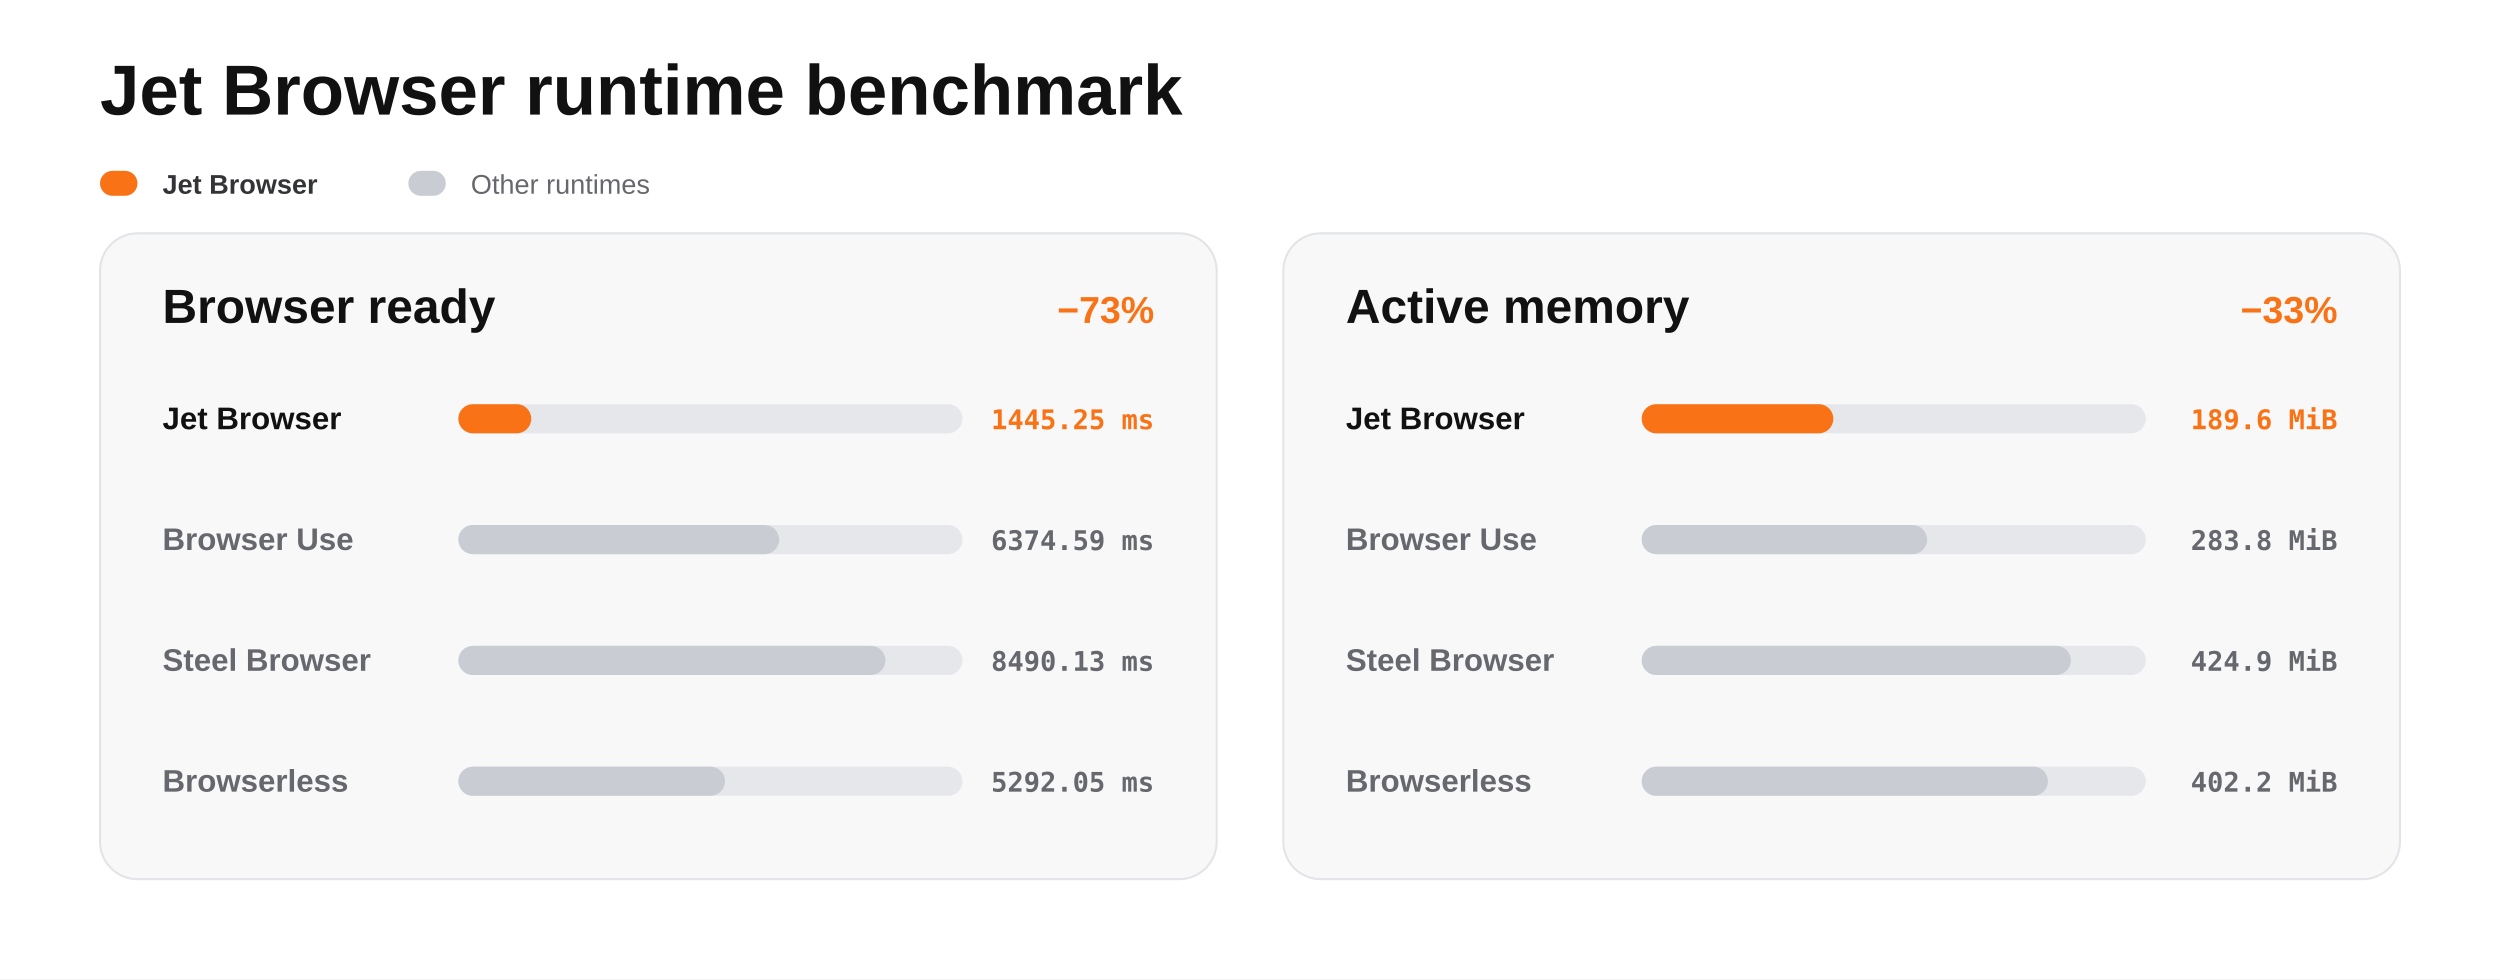
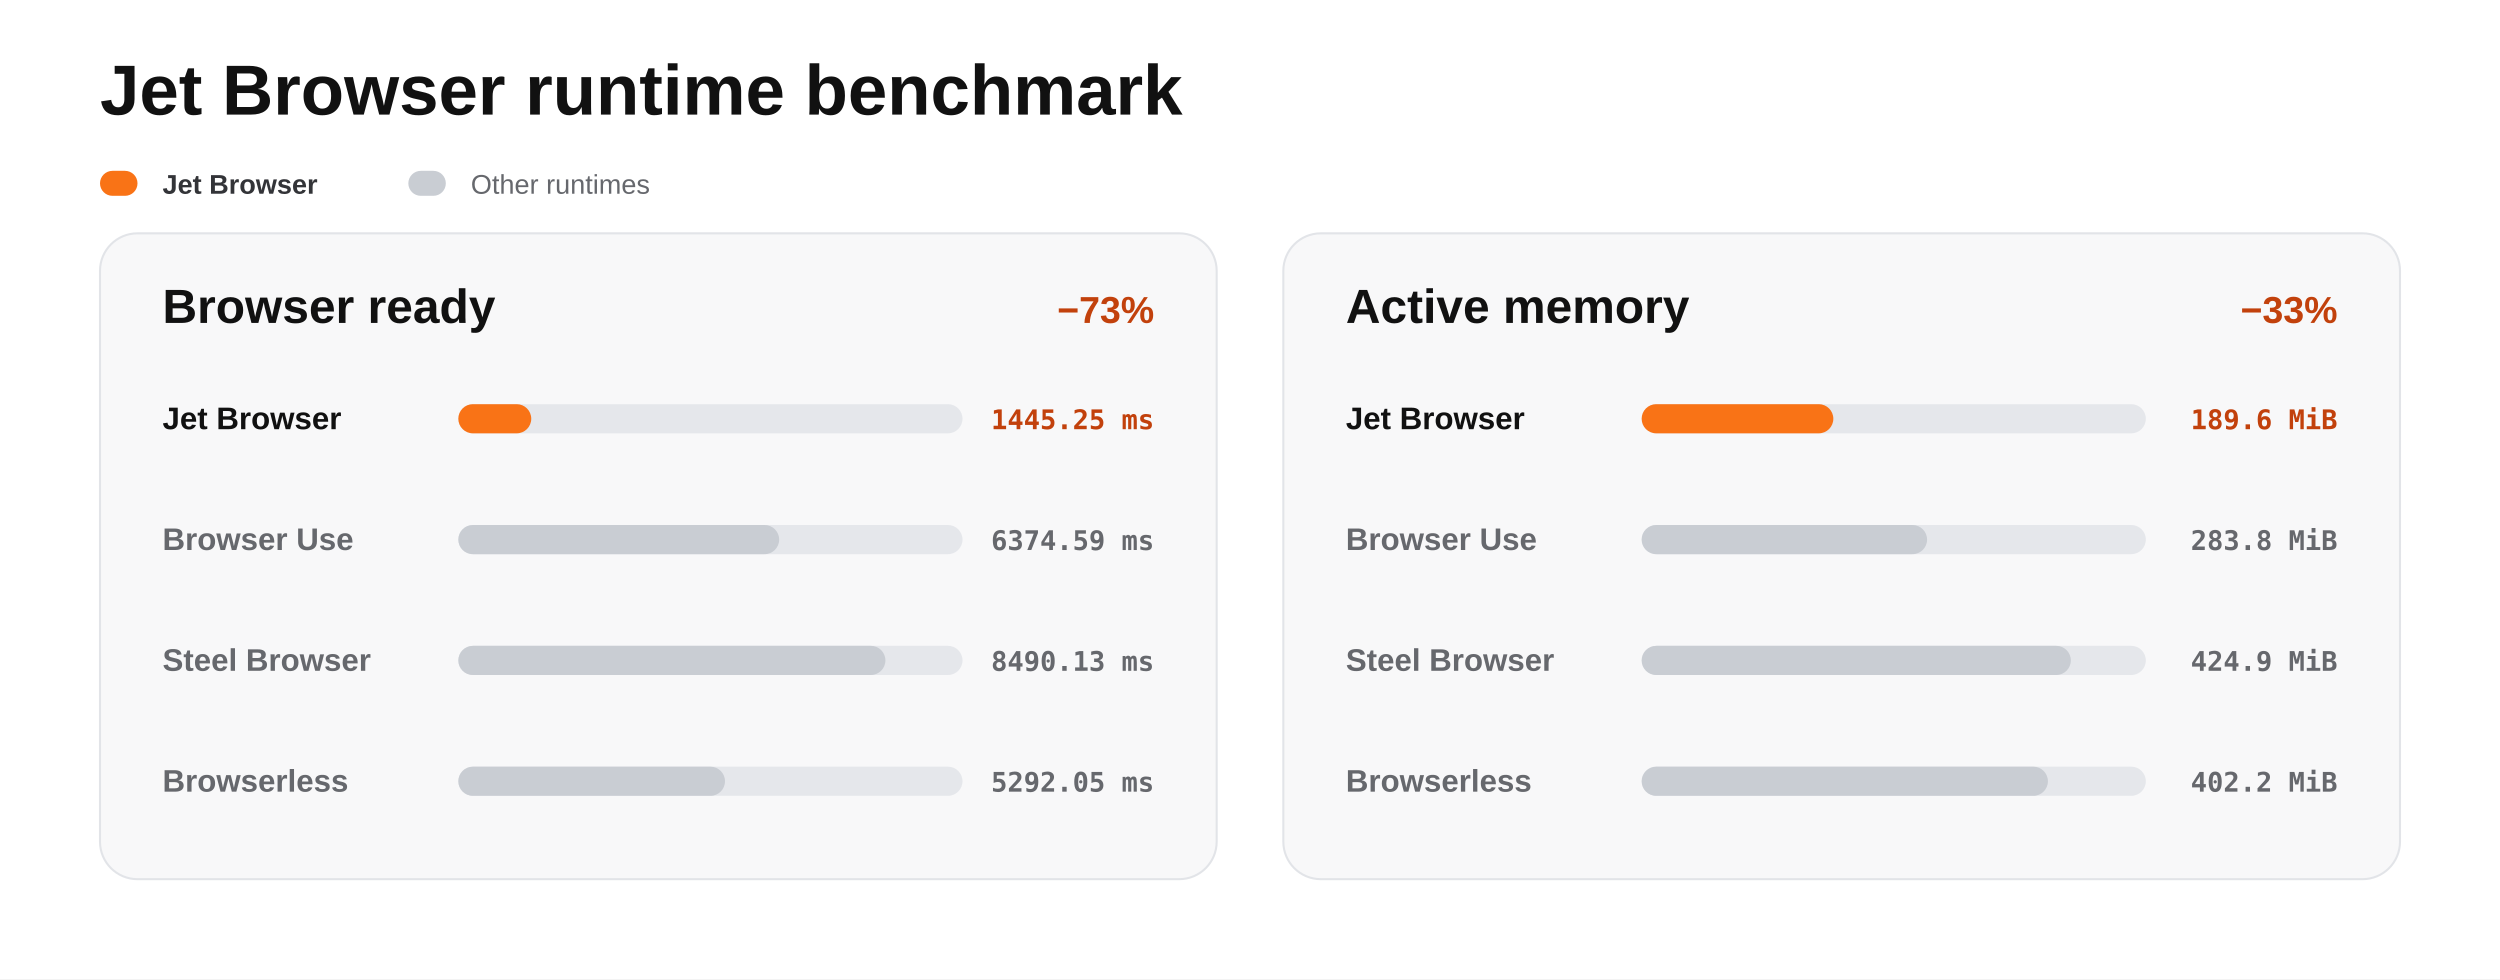
<svg xmlns="http://www.w3.org/2000/svg" viewBox="0 0 1200 470" role="img" aria-labelledby="jet-runtime-benchmark-title jet-runtime-benchmark-desc">
  <rect width="1200" height="470" fill="#ffffff" />
  <text x="48" y="55" fill="#111111" font-size="34" font-weight="700" font-family="Arial, Helvetica, sans-serif">Jet Browser runtime benchmark</text>
  <rect x="48" y="82" width="18" height="12" rx="6" fill="#f97316" />
  <text x="78" y="93" fill="#333438" font-size="13" font-weight="700" font-family="Arial, Helvetica, sans-serif">Jet Browser</text>
  <rect x="196" y="82" width="18" height="12" rx="6" fill="#c9cdd3" />
  <text x="226" y="93" fill="#66686d" font-size="13" font-family="Arial, Helvetica, sans-serif">Other runtimes</text>
  <g>
    <rect x="48" y="112" width="536" height="310" rx="18" fill="#f8f8f9" stroke="#e2e4e8" />
    <text x="78" y="155" fill="#111111" font-size="23" font-weight="700" font-family="Arial, Helvetica, sans-serif">Browser ready</text>
-     <text x="554" y="155" fill="#f97316" font-size="18" font-weight="700" font-family="Arial, Helvetica, sans-serif" text-anchor="end">−73%</text>
+     <text x="554" y="155" fill="#c2410c" font-size="18" font-weight="700" font-family="Arial, Helvetica, sans-serif" text-anchor="end">−73%</text>
    <text x="78" y="206" fill="#111111" font-size="15" font-weight="700" font-family="Arial, Helvetica, sans-serif">Jet Browser</text>
    <rect x="220" y="194" width="242" height="14" rx="7" fill="#e5e7eb" />
    <rect x="220" y="194" width="35" height="14" rx="7" fill="#f97316" />
-     <text x="554" y="206" fill="#f97316" font-size="13" font-weight="700" font-family="ui-monospace, SFMono-Regular, Menlo, monospace" text-anchor="end">1445.25 ms</text>
+     <text x="554" y="206" fill="#c2410c" font-size="13" font-weight="700" font-family="ui-monospace, SFMono-Regular, Menlo, monospace" text-anchor="end">1445.25 ms</text>
    <text x="78" y="264" fill="#66686d" font-size="15" font-weight="600" font-family="Arial, Helvetica, sans-serif">Browser Use</text>
    <rect x="220" y="252" width="242" height="14" rx="7" fill="#e5e7eb" />
    <rect x="220" y="252" width="154" height="14" rx="7" fill="#c9cdd3" />
    <text x="554" y="264" fill="#66686d" font-size="13" font-weight="700" font-family="ui-monospace, SFMono-Regular, Menlo, monospace" text-anchor="end">6374.59 ms</text>
    <text x="78" y="322" fill="#66686d" font-size="15" font-weight="600" font-family="Arial, Helvetica, sans-serif">Steel Browser</text>
    <rect x="220" y="310" width="242" height="14" rx="7" fill="#e5e7eb" />
    <rect x="220" y="310" width="205" height="14" rx="7" fill="#c9cdd3" />
    <text x="554" y="322" fill="#66686d" font-size="13" font-weight="700" font-family="ui-monospace, SFMono-Regular, Menlo, monospace" text-anchor="end">8490.13 ms</text>
    <text x="78" y="380" fill="#66686d" font-size="15" font-weight="600" font-family="Arial, Helvetica, sans-serif">Browserless</text>
    <rect x="220" y="368" width="242" height="14" rx="7" fill="#e5e7eb" />
    <rect x="220" y="368" width="128" height="14" rx="7" fill="#c9cdd3" />
    <text x="554" y="380" fill="#66686d" font-size="13" font-weight="700" font-family="ui-monospace, SFMono-Regular, Menlo, monospace" text-anchor="end">5292.05 ms</text>
  </g>
  <g>
    <rect x="616" y="112" width="536" height="310" rx="18" fill="#f8f8f9" stroke="#e2e4e8" />
    <text x="646" y="155" fill="#111111" font-size="23" font-weight="700" font-family="Arial, Helvetica, sans-serif">Active memory</text>
-     <text x="1122" y="155" fill="#f97316" font-size="18" font-weight="700" font-family="Arial, Helvetica, sans-serif" text-anchor="end">−33%</text>
+     <text x="1122" y="155" fill="#c2410c" font-size="18" font-weight="700" font-family="Arial, Helvetica, sans-serif" text-anchor="end">−33%</text>
    <text x="646" y="206" fill="#111111" font-size="15" font-weight="700" font-family="Arial, Helvetica, sans-serif">Jet Browser</text>
    <rect x="788" y="194" width="242" height="14" rx="7" fill="#e5e7eb" />
    <rect x="788" y="194" width="92" height="14" rx="7" fill="#f97316" />
-     <text x="1122" y="206" fill="#f97316" font-size="13" font-weight="700" font-family="ui-monospace, SFMono-Regular, Menlo, monospace" text-anchor="end">189.6 MiB</text>
+     <text x="1122" y="206" fill="#c2410c" font-size="13" font-weight="700" font-family="ui-monospace, SFMono-Regular, Menlo, monospace" text-anchor="end">189.6 MiB</text>
    <text x="646" y="264" fill="#66686d" font-size="15" font-weight="600" font-family="Arial, Helvetica, sans-serif">Browser Use</text>
    <rect x="788" y="252" width="242" height="14" rx="7" fill="#e5e7eb" />
    <rect x="788" y="252" width="137" height="14" rx="7" fill="#c9cdd3" />
    <text x="1122" y="264" fill="#66686d" font-size="13" font-weight="700" font-family="ui-monospace, SFMono-Regular, Menlo, monospace" text-anchor="end">283.8 MiB</text>
    <text x="646" y="322" fill="#66686d" font-size="15" font-weight="600" font-family="Arial, Helvetica, sans-serif">Steel Browser</text>
    <rect x="788" y="310" width="242" height="14" rx="7" fill="#e5e7eb" />
    <rect x="788" y="310" width="206" height="14" rx="7" fill="#c9cdd3" />
    <text x="1122" y="322" fill="#66686d" font-size="13" font-weight="700" font-family="ui-monospace, SFMono-Regular, Menlo, monospace" text-anchor="end">424.9 MiB</text>
    <text x="646" y="380" fill="#66686d" font-size="15" font-weight="600" font-family="Arial, Helvetica, sans-serif">Browserless</text>
    <rect x="788" y="368" width="242" height="14" rx="7" fill="#e5e7eb" />
    <rect x="788" y="368" width="195" height="14" rx="7" fill="#c9cdd3" />
    <text x="1122" y="380" fill="#66686d" font-size="13" font-weight="700" font-family="ui-monospace, SFMono-Regular, Menlo, monospace" text-anchor="end">402.2 MiB</text>
  </g>
</svg>
